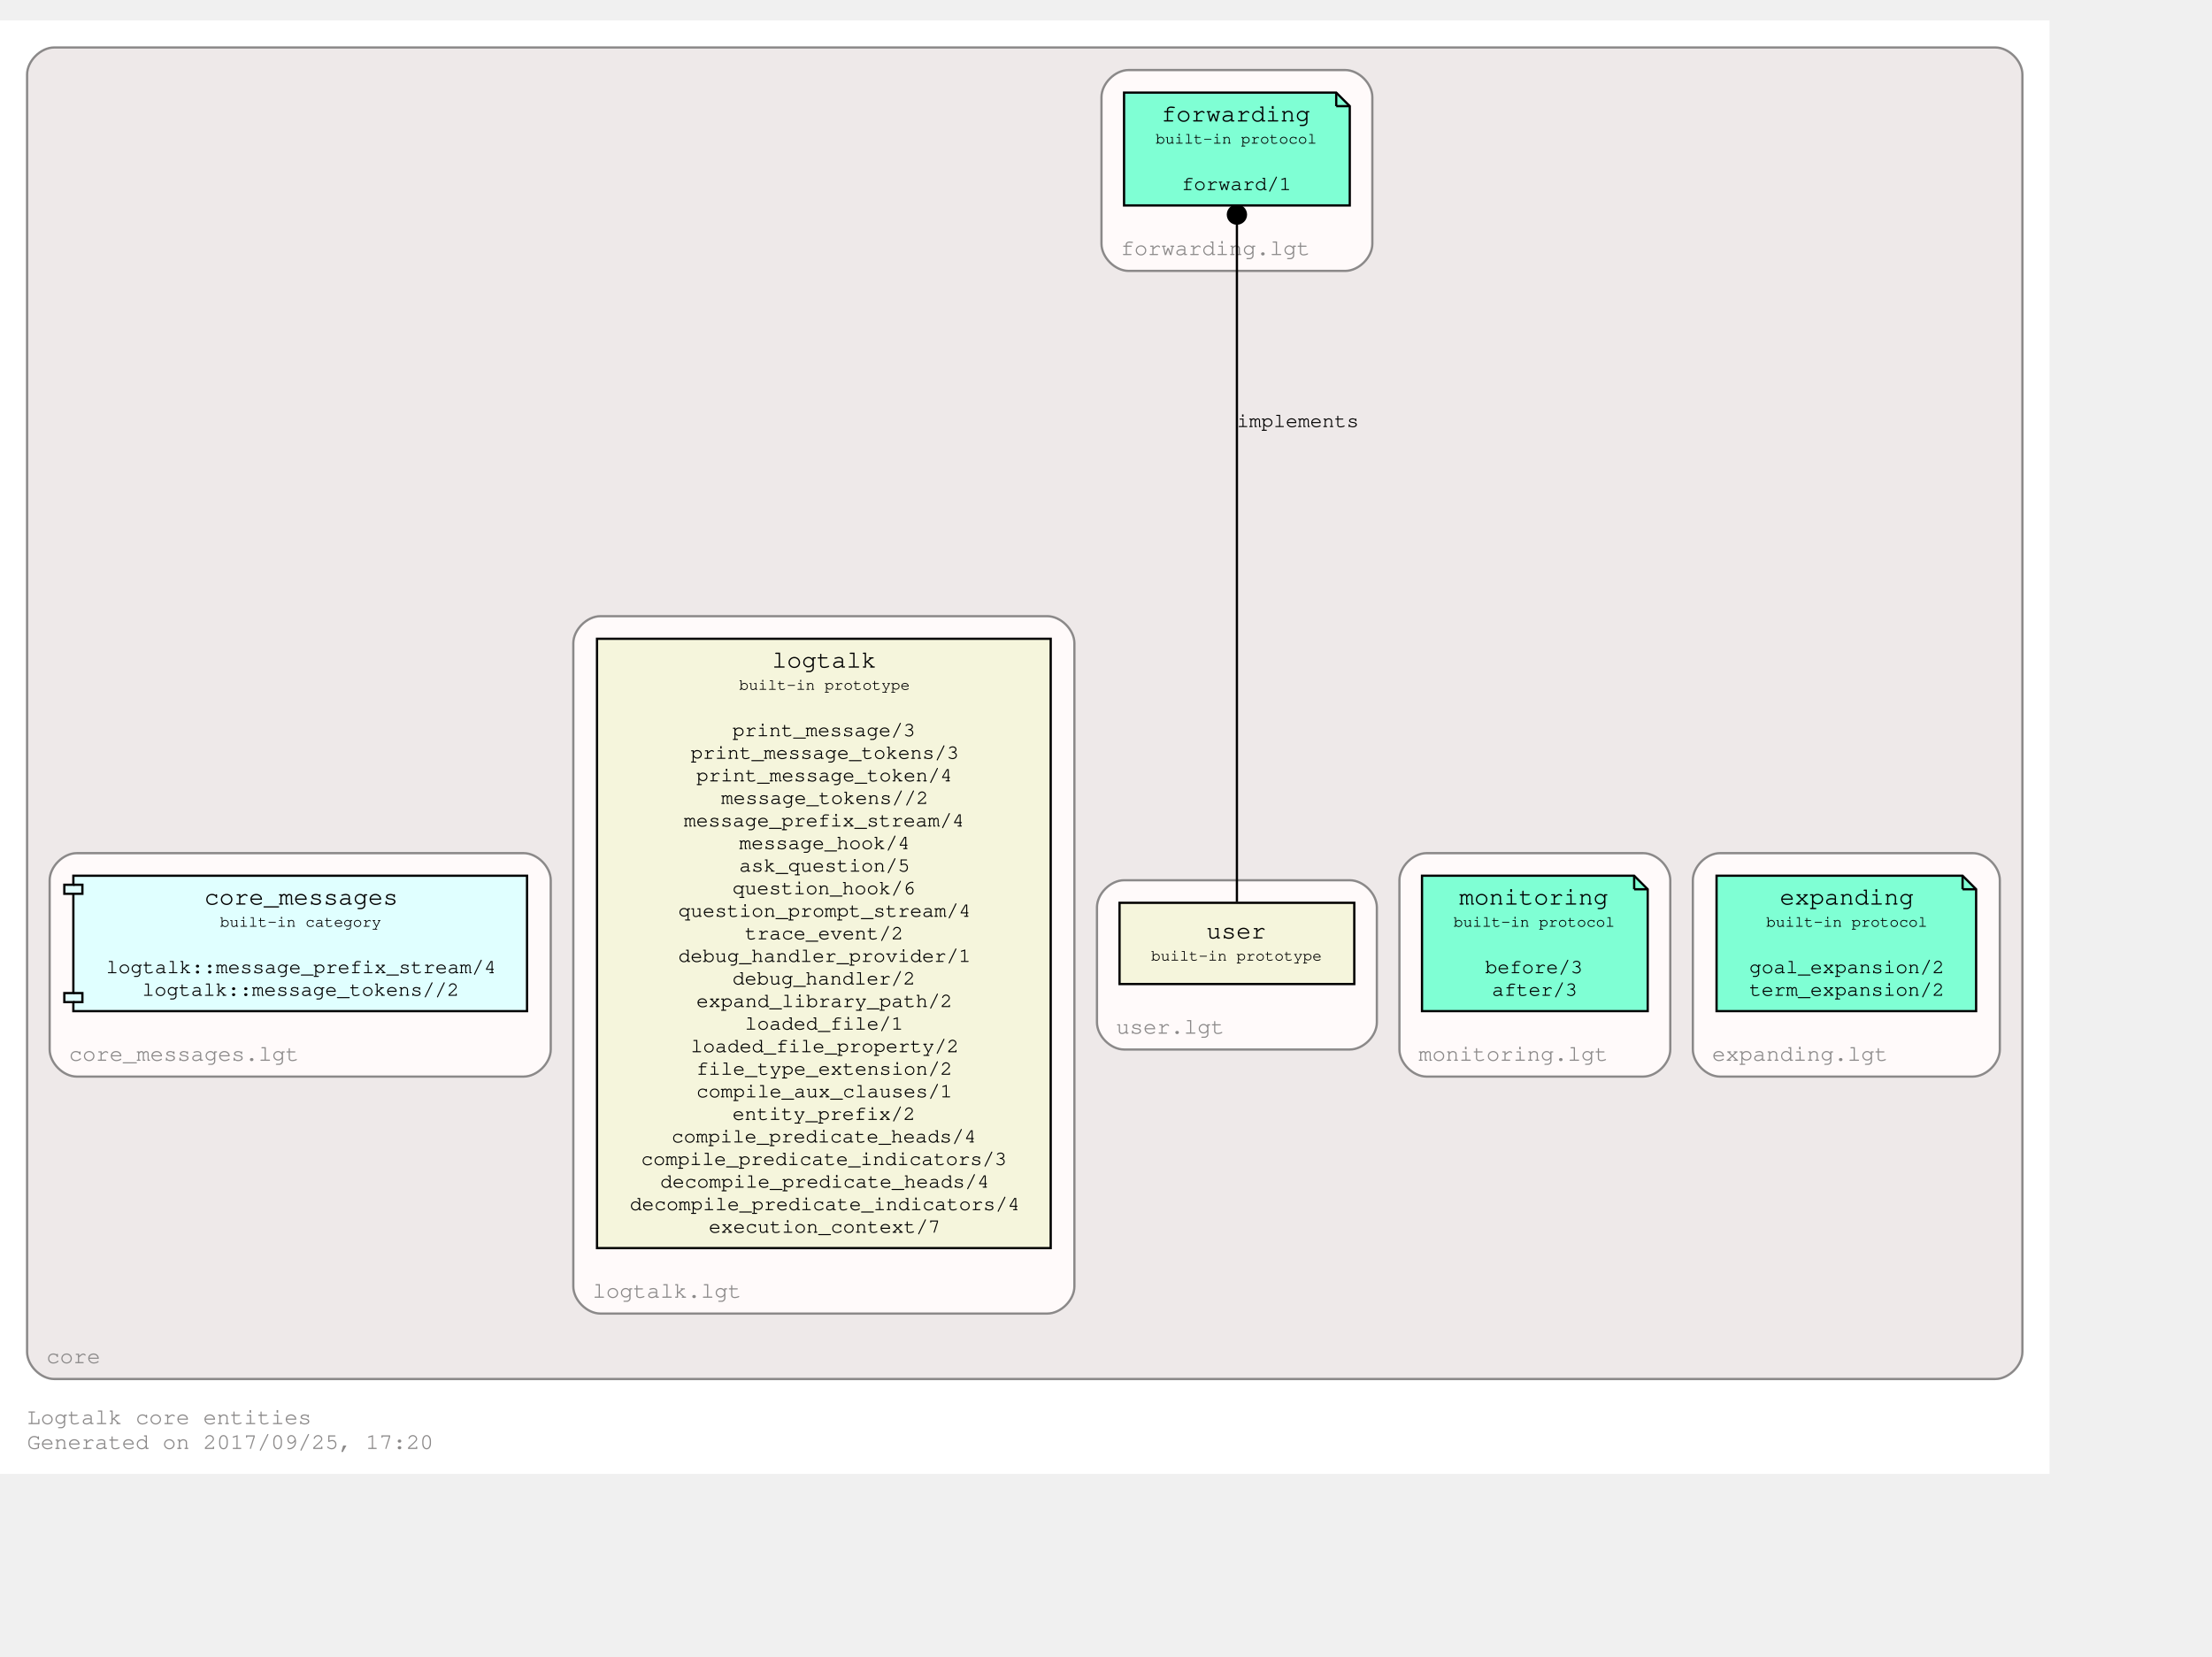
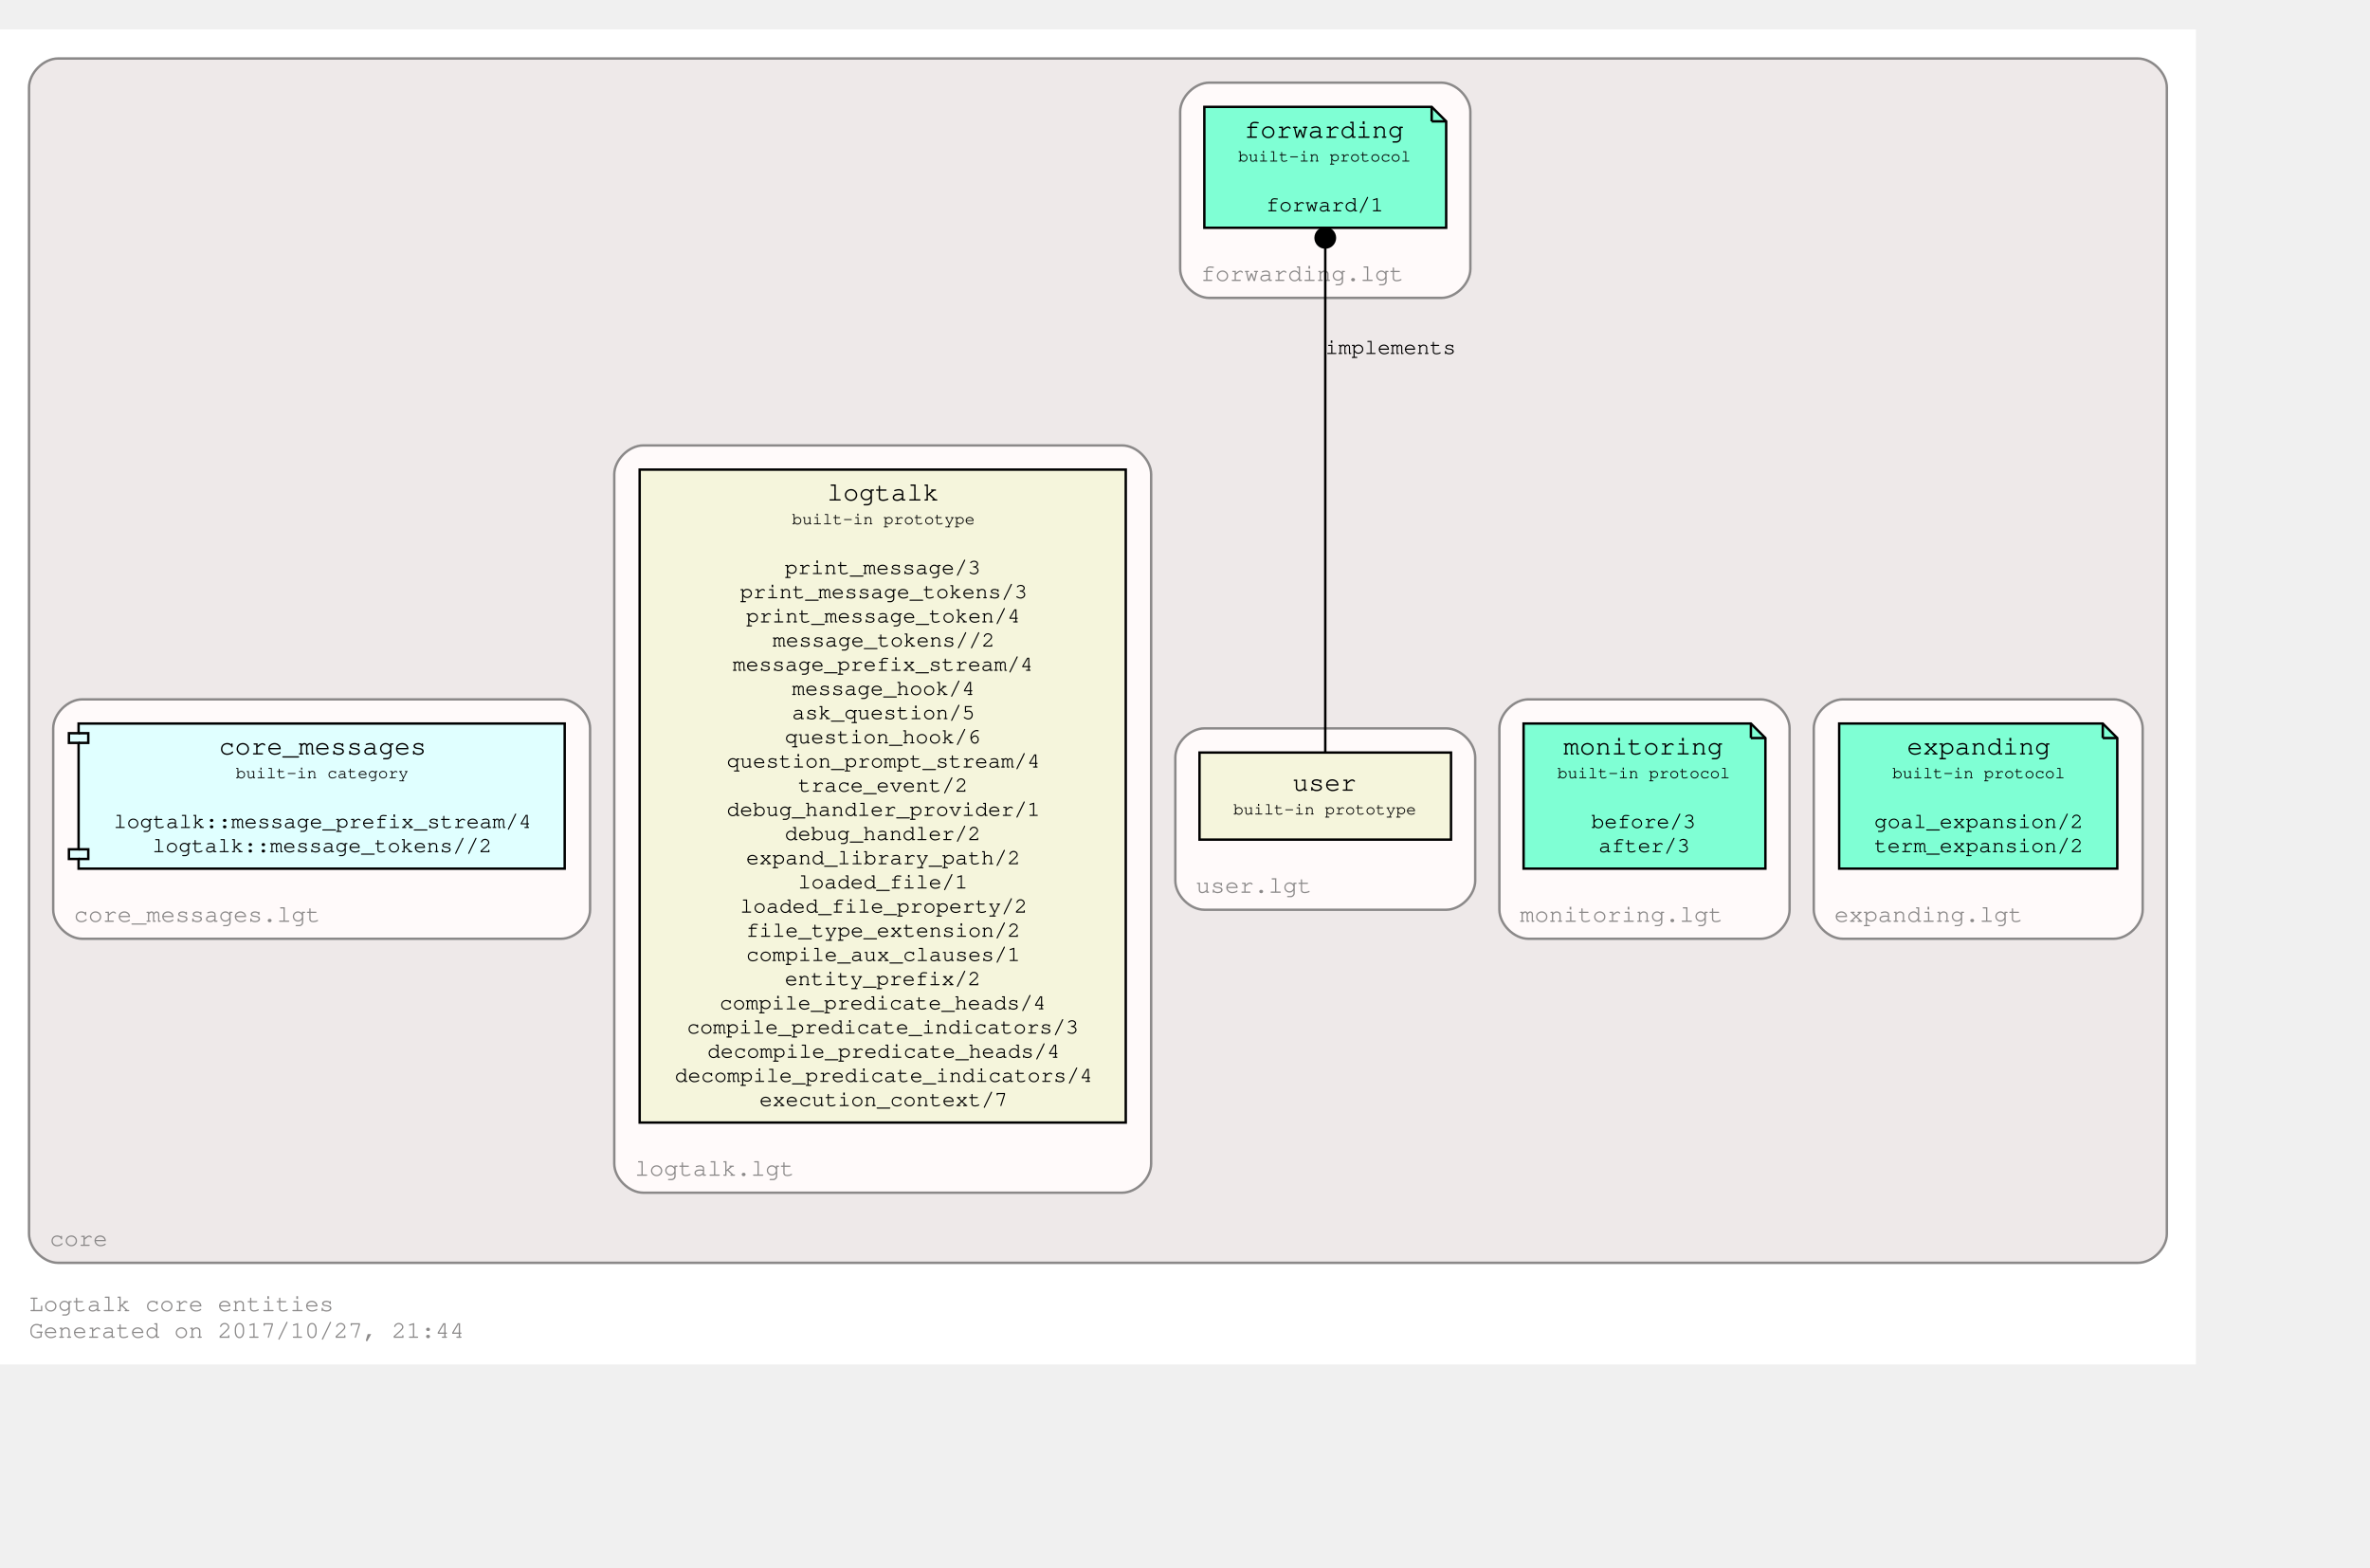
- <svg xmlns="http://www.w3.org/2000/svg" xmlns:xlink="http://www.w3.org/1999/xlink" width="1052pt" height="788pt" viewBox="72.00 72.00 980.00 716.00">
-   <g id="graph0" class="graph" transform="scale(1 1) rotate(0) translate(76 712)">
-     <polygon fill="white" stroke="transparent" points="-4,4 -4,-640 904,-640 904,4 -4,4" />
+ <svg xmlns="http://www.w3.org/2000/svg" xmlns:xlink="http://www.w3.org/1999/xlink" width="1052pt" height="696pt" viewBox="72.00 72.00 980.00 624.00">
+   <g id="graph0" class="graph" transform="scale(1 1) rotate(0) translate(76 620)">
+     <polygon fill="white" stroke="none" points="-4,4 -4,-548 904,-548 904,4 -4,4" />
    <text text-anchor="start" x="8" y="-18" font-family="Courier,monospace" font-size="10.00" fill="#8b8989">Logtalk core entities</text>
-     <text text-anchor="start" x="8" y="-7" font-family="Courier,monospace" font-size="10.00" fill="#8b8989">Generated on 2017/09/25, 17:20</text>
+     <text text-anchor="start" x="8" y="-7" font-family="Courier,monospace" font-size="10.00" fill="#8b8989">Generated on 2017/10/27, 21:44</text>
    <g id="clust1" class="cluster">
      <g id="a_clust1">
        <a xlink:href="https://github.com/LogtalkDotOrg/logtalk3/tree/master/core/" xlink:title="https://github.com/LogtalkDotOrg/logtalk3/tree/master/core/">
-           <path fill="#eee9e9" stroke="#8b8989" d="M20,-38C20,-38 880,-38 880,-38 886,-38 892,-44 892,-50 892,-50 892,-616 892,-616 892,-622 886,-628 880,-628 880,-628 20,-628 20,-628 14,-628 8,-622 8,-616 8,-616 8,-50 8,-50 8,-44 14,-38 20,-38" />
+           <path fill="#eee9e9" stroke="#8b8989" d="M20,-38C20,-38 880,-38 880,-38 886,-38 892,-44 892,-50 892,-50 892,-524 892,-524 892,-530 886,-536 880,-536 880,-536 20,-536 20,-536 14,-536 8,-530 8,-524 8,-524 8,-50 8,-50 8,-44 14,-38 20,-38" />
          <text text-anchor="middle" x="28.5" y="-45" font-family="Courier,monospace" font-size="10.00" fill="#8b8989">core</text>
        </a>
      </g>
    </g>
    <g id="clust2" class="cluster">
      <g id="a_clust2">
        <a xlink:href="https://github.com/LogtalkDotOrg/logtalk3/tree/master/core/expanding.lgt" xlink:title="https://github.com/LogtalkDotOrg/logtalk3/tree/master/core/expanding.lgt">
          <path fill="snow" stroke="#8b8989" d="M758,-172C758,-172 870,-172 870,-172 876,-172 882,-178 882,-184 882,-184 882,-259 882,-259 882,-265 876,-271 870,-271 870,-271 758,-271 758,-271 752,-271 746,-265 746,-259 746,-259 746,-184 746,-184 746,-178 752,-172 758,-172" />
          <text text-anchor="middle" x="793.5" y="-179" font-family="Courier,monospace" font-size="10.00" fill="#8b8989">expanding.lgt</text>
        </a>
      </g>
    </g>
    <g id="clust3" class="cluster">
      <g id="a_clust3">
        <a xlink:href="https://github.com/LogtalkDotOrg/logtalk3/tree/master/core/monitoring.lgt" xlink:title="https://github.com/LogtalkDotOrg/logtalk3/tree/master/core/monitoring.lgt">
          <path fill="snow" stroke="#8b8989" d="M628,-172C628,-172 724,-172 724,-172 730,-172 736,-178 736,-184 736,-184 736,-259 736,-259 736,-265 730,-271 724,-271 724,-271 628,-271 628,-271 622,-271 616,-265 616,-259 616,-259 616,-184 616,-184 616,-178 622,-172 628,-172" />
          <text text-anchor="middle" x="666.5" y="-179" font-family="Courier,monospace" font-size="10.00" fill="#8b8989">monitoring.lgt</text>
        </a>
      </g>
    </g>
    <g id="clust4" class="cluster">
      <g id="a_clust4">
        <a xlink:href="https://github.com/LogtalkDotOrg/logtalk3/tree/master/core/forwarding.lgt" xlink:title="https://github.com/LogtalkDotOrg/logtalk3/tree/master/core/forwarding.lgt">
-           <path fill="snow" stroke="#8b8989" d="M496,-529C496,-529 592,-529 592,-529 598,-529 604,-535 604,-541 604,-541 604,-606 604,-606 604,-612 598,-618 592,-618 592,-618 496,-618 496,-618 490,-618 484,-612 484,-606 484,-606 484,-541 484,-541 484,-535 490,-529 496,-529" />
-           <text text-anchor="middle" x="534.5" y="-536" font-family="Courier,monospace" font-size="10.00" fill="#8b8989">forwarding.lgt</text>
+           <path fill="snow" stroke="#8b8989" d="M496,-437C496,-437 592,-437 592,-437 598,-437 604,-443 604,-449 604,-449 604,-514 604,-514 604,-520 598,-526 592,-526 592,-526 496,-526 496,-526 490,-526 484,-520 484,-514 484,-514 484,-449 484,-449 484,-443 490,-437 496,-437" />
+           <text text-anchor="middle" x="534.5" y="-444" font-family="Courier,monospace" font-size="10.00" fill="#8b8989">forwarding.lgt</text>
        </a>
      </g>
    </g>
    <g id="clust5" class="cluster">
      <g id="a_clust5">
        <a xlink:href="https://github.com/LogtalkDotOrg/logtalk3/tree/master/core/user.lgt" xlink:title="https://github.com/LogtalkDotOrg/logtalk3/tree/master/core/user.lgt">
          <path fill="snow" stroke="#8b8989" d="M494,-184C494,-184 594,-184 594,-184 600,-184 606,-190 606,-196 606,-196 606,-247 606,-247 606,-253 600,-259 594,-259 594,-259 494,-259 494,-259 488,-259 482,-253 482,-247 482,-247 482,-196 482,-196 482,-190 488,-184 494,-184" />
          <text text-anchor="middle" x="514.5" y="-191" font-family="Courier,monospace" font-size="10.00" fill="#8b8989">user.lgt</text>
        </a>
      </g>
    </g>
    <g id="clust6" class="cluster">
      <g id="a_clust6">
        <a xlink:href="https://github.com/LogtalkDotOrg/logtalk3/tree/master/core/logtalk.lgt" xlink:title="https://github.com/LogtalkDotOrg/logtalk3/tree/master/core/logtalk.lgt">
          <path fill="snow" stroke="#8b8989" d="M262,-67C262,-67 460,-67 460,-67 466,-67 472,-73 472,-79 472,-79 472,-364 472,-364 472,-370 466,-376 460,-376 460,-376 262,-376 262,-376 256,-376 250,-370 250,-364 250,-364 250,-79 250,-79 250,-73 256,-67 262,-67" />
          <text text-anchor="middle" x="291.5" y="-74" font-family="Courier,monospace" font-size="10.00" fill="#8b8989">logtalk.lgt</text>
        </a>
      </g>
    </g>
    <g id="clust7" class="cluster">
      <g id="a_clust7">
        <a xlink:href="https://github.com/LogtalkDotOrg/logtalk3/tree/master/core/core_messages.lgt" xlink:title="https://github.com/LogtalkDotOrg/logtalk3/tree/master/core/core_messages.lgt">
          <path fill="snow" stroke="#8b8989" d="M30,-172C30,-172 228,-172 228,-172 234,-172 240,-178 240,-184 240,-184 240,-259 240,-259 240,-265 234,-271 228,-271 228,-271 30,-271 30,-271 24,-271 18,-265 18,-259 18,-259 18,-184 18,-184 18,-178 24,-172 30,-172" />
          <text text-anchor="middle" x="77.5" y="-179" font-family="Courier,monospace" font-size="10.00" fill="#8b8989">core_messages.lgt</text>
        </a>
      </g>
    </g>
    <g id="node1" class="node">
      <g id="a_node1">
        <a xlink:href="http://logtalk.org/library/expanding_0.html" xlink:title="http://logtalk.org/library/expanding_0.html">
          <polygon fill="aquamarine" stroke="black" points="865.5,-261 756.5,-261 756.5,-201 871.5,-201 871.5,-255 865.5,-261" />
          <polyline fill="none" stroke="black" points="865.5,-261 865.5,-255 " />
          <polyline fill="none" stroke="black" points="871.5,-255 865.5,-255 " />
          <text text-anchor="start" x="765" y="-248.8" font-family="Courier,monospace" font-size="9.00"> </text>
          <text text-anchor="start" x="784.5" y="-248.2" font-family="Courier,monospace" font-size="11.00">expanding</text>
          <text text-anchor="start" x="858" y="-248.8" font-family="Courier,monospace" font-size="9.00"> </text>
          <text text-anchor="start" x="765" y="-237.8" font-family="Courier,monospace" font-size="9.00"> </text>
          <text text-anchor="start" x="778.5" y="-238.4" font-family="Courier,monospace" font-size="7.00">built-in protocol</text>
          <text text-anchor="start" x="858" y="-237.8" font-family="Courier,monospace" font-size="9.00"> </text>
          <text text-anchor="start" x="765" y="-227.8" font-family="Courier,monospace" font-size="9.00"> </text>
          <text text-anchor="start" x="765" y="-217.8" font-family="Courier,monospace" font-size="9.00"> </text>
          <text text-anchor="start" x="771" y="-217.8" font-family="Courier,monospace" font-size="9.00">goal_expansion/2</text>
          <text text-anchor="start" x="858" y="-217.8" font-family="Courier,monospace" font-size="9.00"> </text>
          <text text-anchor="start" x="765" y="-207.8" font-family="Courier,monospace" font-size="9.00"> </text>
          <text text-anchor="start" x="771" y="-207.8" font-family="Courier,monospace" font-size="9.00">term_expansion/2</text>
          <text text-anchor="start" x="858" y="-207.8" font-family="Courier,monospace" font-size="9.00"> </text>
        </a>
      </g>
    </g>
    <g id="node2" class="node">
      <g id="a_node2">
        <a xlink:href="http://logtalk.org/library/monitoring_0.html" xlink:title="http://logtalk.org/library/monitoring_0.html">
          <polygon fill="aquamarine" stroke="black" points="720,-261 626,-261 626,-201 726,-201 726,-255 720,-261" />
          <polyline fill="none" stroke="black" points="720,-261 720,-255 " />
          <polyline fill="none" stroke="black" points="726,-255 720,-255 " />
          <text text-anchor="start" x="634" y="-248.8" font-family="Courier,monospace" font-size="9.00"> </text>
          <text text-anchor="start" x="642.5" y="-248.2" font-family="Courier,monospace" font-size="11.00">monitoring</text>
          <text text-anchor="start" x="712" y="-248.8" font-family="Courier,monospace" font-size="9.00"> </text>
          <text text-anchor="start" x="634" y="-237.8" font-family="Courier,monospace" font-size="9.00"> </text>
          <text text-anchor="start" x="640" y="-238.4" font-family="Courier,monospace" font-size="7.00">built-in protocol</text>
          <text text-anchor="start" x="712" y="-237.8" font-family="Courier,monospace" font-size="9.00"> </text>
          <text text-anchor="start" x="634" y="-227.8" font-family="Courier,monospace" font-size="9.00"> </text>
          <text text-anchor="start" x="634" y="-217.8" font-family="Courier,monospace" font-size="9.00"> </text>
          <text text-anchor="start" x="654" y="-217.8" font-family="Courier,monospace" font-size="9.00">before/3</text>
          <text text-anchor="start" x="712" y="-217.8" font-family="Courier,monospace" font-size="9.00"> </text>
          <text text-anchor="start" x="634" y="-207.8" font-family="Courier,monospace" font-size="9.00"> </text>
          <text text-anchor="start" x="657" y="-207.8" font-family="Courier,monospace" font-size="9.00">after/3</text>
          <text text-anchor="start" x="712" y="-207.8" font-family="Courier,monospace" font-size="9.00"> </text>
        </a>
      </g>
    </g>
    <g id="node3" class="node">
      <g id="a_node3">
        <a xlink:href="http://logtalk.org/library/forwarding_0.html" xlink:title="http://logtalk.org/library/forwarding_0.html">
-           <polygon fill="aquamarine" stroke="black" points="588,-608 494,-608 494,-558 594,-558 594,-602 588,-608" />
-           <polyline fill="none" stroke="black" points="588,-608 588,-602 " />
-           <polyline fill="none" stroke="black" points="594,-602 588,-602 " />
-           <text text-anchor="start" x="502" y="-595.8" font-family="Courier,monospace" font-size="9.00"> </text>
-           <text text-anchor="start" x="510.5" y="-595.2" font-family="Courier,monospace" font-size="11.00">forwarding</text>
-           <text text-anchor="start" x="580" y="-595.8" font-family="Courier,monospace" font-size="9.00"> </text>
-           <text text-anchor="start" x="502" y="-584.8" font-family="Courier,monospace" font-size="9.00"> </text>
-           <text text-anchor="start" x="508" y="-585.4" font-family="Courier,monospace" font-size="7.00">built-in protocol</text>
-           <text text-anchor="start" x="580" y="-584.8" font-family="Courier,monospace" font-size="9.00"> </text>
-           <text text-anchor="start" x="502" y="-574.8" font-family="Courier,monospace" font-size="9.00"> </text>
-           <text text-anchor="start" x="502" y="-564.8" font-family="Courier,monospace" font-size="9.00"> </text>
-           <text text-anchor="start" x="519.5" y="-564.8" font-family="Courier,monospace" font-size="9.00">forward/1</text>
-           <text text-anchor="start" x="580" y="-564.8" font-family="Courier,monospace" font-size="9.00"> </text>
+           <polygon fill="aquamarine" stroke="black" points="588,-516 494,-516 494,-466 594,-466 594,-510 588,-516" />
+           <polyline fill="none" stroke="black" points="588,-516 588,-510 " />
+           <polyline fill="none" stroke="black" points="594,-510 588,-510 " />
+           <text text-anchor="start" x="502" y="-503.8" font-family="Courier,monospace" font-size="9.00"> </text>
+           <text text-anchor="start" x="510.5" y="-503.2" font-family="Courier,monospace" font-size="11.00">forwarding</text>
+           <text text-anchor="start" x="580" y="-503.8" font-family="Courier,monospace" font-size="9.00"> </text>
+           <text text-anchor="start" x="502" y="-492.8" font-family="Courier,monospace" font-size="9.00"> </text>
+           <text text-anchor="start" x="508" y="-493.4" font-family="Courier,monospace" font-size="7.00">built-in protocol</text>
+           <text text-anchor="start" x="580" y="-492.8" font-family="Courier,monospace" font-size="9.00"> </text>
+           <text text-anchor="start" x="502" y="-482.8" font-family="Courier,monospace" font-size="9.00"> </text>
+           <text text-anchor="start" x="502" y="-472.8" font-family="Courier,monospace" font-size="9.00"> </text>
+           <text text-anchor="start" x="519.5" y="-472.8" font-family="Courier,monospace" font-size="9.00">forward/1</text>
+           <text text-anchor="start" x="580" y="-472.8" font-family="Courier,monospace" font-size="9.00"> </text>
        </a>
      </g>
    </g>
    <g id="node4" class="node">
      <g id="a_node4">
        <a xlink:href="http://logtalk.org/library/user_0.html" xlink:title="http://logtalk.org/library/user_0.html">
          <polygon fill="beige" stroke="black" points="596,-249 492,-249 492,-213 596,-213 596,-249" />
          <text text-anchor="start" x="500" y="-233.8" font-family="Courier,monospace" font-size="9.00"> </text>
          <text text-anchor="start" x="530.5" y="-233.2" font-family="Courier,monospace" font-size="11.00">user</text>
          <text text-anchor="start" x="582" y="-233.8" font-family="Courier,monospace" font-size="9.00"> </text>
          <text text-anchor="start" x="500" y="-222.8" font-family="Courier,monospace" font-size="9.00"> </text>
          <text text-anchor="start" x="506" y="-223.4" font-family="Courier,monospace" font-size="7.00">built-in prototype</text>
          <text text-anchor="start" x="582" y="-222.8" font-family="Courier,monospace" font-size="9.00"> </text>
        </a>
      </g>
    </g>
    <g id="edge1" class="edge">
      <g id="a_edge1">
        <a xlink:title="implements">
-           <path fill="none" stroke="black" d="M544,-249.429C544,-305.841 544,-476.741 544,-549.56" />
-           <ellipse fill="black" stroke="black" cx="544" cy="-553.94" rx="4" ry="4" />
-         </a>
-       </g>
-       <text text-anchor="start" x="544" y="-459.8" font-family="Courier,monospace" font-size="9.00">implements</text>
+           <path fill="none" stroke="black" d="M544,-249.329C544,-291.992 544,-402.638 544,-457.781" />
+           <ellipse fill="black" stroke="black" cx="544" cy="-461.818" rx="4" ry="4" />
+         </a>
+       </g>
+       <text text-anchor="start" x="544" y="-413.8" font-family="Courier,monospace" font-size="9.00">implements</text>
    </g>
    <g id="node5" class="node">
      <g id="a_node5">
        <a xlink:href="http://logtalk.org/library/logtalk_0.html" xlink:title="http://logtalk.org/library/logtalk_0.html">
          <polygon fill="beige" stroke="black" points="461.5,-366 260.5,-366 260.5,-96 461.5,-96 461.5,-366" />
          <text text-anchor="start" x="269" y="-353.8" font-family="Courier,monospace" font-size="9.00"> </text>
          <text text-anchor="start" x="338" y="-353.2" font-family="Courier,monospace" font-size="11.00">logtalk</text>
          <text text-anchor="start" x="448" y="-353.8" font-family="Courier,monospace" font-size="9.00"> </text>
          <text text-anchor="start" x="269" y="-342.8" font-family="Courier,monospace" font-size="9.00"> </text>
          <text text-anchor="start" x="323.5" y="-343.4" font-family="Courier,monospace" font-size="7.00">built-in prototype</text>
          <text text-anchor="start" x="448" y="-342.8" font-family="Courier,monospace" font-size="9.00"> </text>
          <text text-anchor="start" x="269" y="-332.8" font-family="Courier,monospace" font-size="9.00"> </text>
          <text text-anchor="start" x="269" y="-322.8" font-family="Courier,monospace" font-size="9.00"> </text>
          <text text-anchor="start" x="320.5" y="-322.8" font-family="Courier,monospace" font-size="9.00">print_message/3</text>
          <text text-anchor="start" x="448" y="-322.8" font-family="Courier,monospace" font-size="9.00"> </text>
          <text text-anchor="start" x="269" y="-312.8" font-family="Courier,monospace" font-size="9.00"> </text>
          <text text-anchor="start" x="302" y="-312.8" font-family="Courier,monospace" font-size="9.00">print_message_tokens/3</text>
          <text text-anchor="start" x="448" y="-312.8" font-family="Courier,monospace" font-size="9.00"> </text>
          <text text-anchor="start" x="269" y="-302.8" font-family="Courier,monospace" font-size="9.00"> </text>
          <text text-anchor="start" x="304.5" y="-302.8" font-family="Courier,monospace" font-size="9.00">print_message_token/4</text>
          <text text-anchor="start" x="448" y="-302.8" font-family="Courier,monospace" font-size="9.00"> </text>
          <text text-anchor="start" x="269" y="-292.8" font-family="Courier,monospace" font-size="9.00"> </text>
          <text text-anchor="start" x="315.5" y="-292.8" font-family="Courier,monospace" font-size="9.00">message_tokens//2</text>
          <text text-anchor="start" x="448" y="-292.8" font-family="Courier,monospace" font-size="9.00"> </text>
          <text text-anchor="start" x="269" y="-282.8" font-family="Courier,monospace" font-size="9.00"> </text>
          <text text-anchor="start" x="299" y="-282.8" font-family="Courier,monospace" font-size="9.00">message_prefix_stream/4</text>
          <text text-anchor="start" x="448" y="-282.8" font-family="Courier,monospace" font-size="9.00"> </text>
          <text text-anchor="start" x="269" y="-272.8" font-family="Courier,monospace" font-size="9.00"> </text>
          <text text-anchor="start" x="323.5" y="-272.8" font-family="Courier,monospace" font-size="9.00">message_hook/4</text>
          <text text-anchor="start" x="448" y="-272.8" font-family="Courier,monospace" font-size="9.00"> </text>
          <text text-anchor="start" x="269" y="-262.8" font-family="Courier,monospace" font-size="9.00"> </text>
          <text text-anchor="start" x="323.5" y="-262.8" font-family="Courier,monospace" font-size="9.00">ask_question/5</text>
          <text text-anchor="start" x="448" y="-262.8" font-family="Courier,monospace" font-size="9.00"> </text>
          <text text-anchor="start" x="269" y="-252.8" font-family="Courier,monospace" font-size="9.00"> </text>
          <text text-anchor="start" x="320.5" y="-252.8" font-family="Courier,monospace" font-size="9.00">question_hook/6</text>
          <text text-anchor="start" x="448" y="-252.8" font-family="Courier,monospace" font-size="9.00"> </text>
          <text text-anchor="start" x="269" y="-242.8" font-family="Courier,monospace" font-size="9.00"> </text>
          <text text-anchor="start" x="296.5" y="-242.8" font-family="Courier,monospace" font-size="9.00">question_prompt_stream/4</text>
          <text text-anchor="start" x="448" y="-242.8" font-family="Courier,monospace" font-size="9.00"> </text>
          <text text-anchor="start" x="269" y="-232.8" font-family="Courier,monospace" font-size="9.00"> </text>
          <text text-anchor="start" x="326" y="-232.8" font-family="Courier,monospace" font-size="9.00">trace_event/2</text>
          <text text-anchor="start" x="448" y="-232.8" font-family="Courier,monospace" font-size="9.00"> </text>
          <text text-anchor="start" x="269" y="-222.8" font-family="Courier,monospace" font-size="9.00"> </text>
          <text text-anchor="start" x="296.5" y="-222.8" font-family="Courier,monospace" font-size="9.00">debug_handler_provider/1</text>
          <text text-anchor="start" x="448" y="-222.8" font-family="Courier,monospace" font-size="9.00"> </text>
          <text text-anchor="start" x="269" y="-212.8" font-family="Courier,monospace" font-size="9.00"> </text>
          <text text-anchor="start" x="320.5" y="-212.8" font-family="Courier,monospace" font-size="9.00">debug_handler/2</text>
          <text text-anchor="start" x="448" y="-212.8" font-family="Courier,monospace" font-size="9.00"> </text>
          <text text-anchor="start" x="269" y="-202.8" font-family="Courier,monospace" font-size="9.00"> </text>
          <text text-anchor="start" x="304.5" y="-202.8" font-family="Courier,monospace" font-size="9.00">expand_library_path/2</text>
          <text text-anchor="start" x="448" y="-202.8" font-family="Courier,monospace" font-size="9.00"> </text>
          <text text-anchor="start" x="269" y="-192.8" font-family="Courier,monospace" font-size="9.00"> </text>
          <text text-anchor="start" x="326" y="-192.8" font-family="Courier,monospace" font-size="9.00">loaded_file/1</text>
          <text text-anchor="start" x="448" y="-192.8" font-family="Courier,monospace" font-size="9.00"> </text>
          <text text-anchor="start" x="269" y="-182.8" font-family="Courier,monospace" font-size="9.00"> </text>
          <text text-anchor="start" x="302" y="-182.8" font-family="Courier,monospace" font-size="9.00">loaded_file_property/2</text>
          <text text-anchor="start" x="448" y="-182.8" font-family="Courier,monospace" font-size="9.00"> </text>
          <text text-anchor="start" x="269" y="-172.8" font-family="Courier,monospace" font-size="9.00"> </text>
          <text text-anchor="start" x="304.5" y="-172.8" font-family="Courier,monospace" font-size="9.00">file_type_extension/2</text>
          <text text-anchor="start" x="448" y="-172.8" font-family="Courier,monospace" font-size="9.00"> </text>
          <text text-anchor="start" x="269" y="-162.8" font-family="Courier,monospace" font-size="9.00"> </text>
          <text text-anchor="start" x="304.5" y="-162.8" font-family="Courier,monospace" font-size="9.00">compile_aux_clauses/1</text>
          <text text-anchor="start" x="448" y="-162.8" font-family="Courier,monospace" font-size="9.00"> </text>
          <text text-anchor="start" x="269" y="-152.8" font-family="Courier,monospace" font-size="9.00"> </text>
          <text text-anchor="start" x="320.5" y="-152.8" font-family="Courier,monospace" font-size="9.00">entity_prefix/2</text>
          <text text-anchor="start" x="448" y="-152.8" font-family="Courier,monospace" font-size="9.00"> </text>
          <text text-anchor="start" x="269" y="-142.8" font-family="Courier,monospace" font-size="9.00"> </text>
          <text text-anchor="start" x="293.5" y="-142.8" font-family="Courier,monospace" font-size="9.00">compile_predicate_heads/4</text>
          <text text-anchor="start" x="448" y="-142.8" font-family="Courier,monospace" font-size="9.00"> </text>
          <text text-anchor="start" x="269" y="-132.8" font-family="Courier,monospace" font-size="9.00"> </text>
          <text text-anchor="start" x="280" y="-132.8" font-family="Courier,monospace" font-size="9.00">compile_predicate_indicators/3</text>
          <text text-anchor="start" x="448" y="-132.8" font-family="Courier,monospace" font-size="9.00"> </text>
          <text text-anchor="start" x="269" y="-122.8" font-family="Courier,monospace" font-size="9.00"> </text>
          <text text-anchor="start" x="288.5" y="-122.8" font-family="Courier,monospace" font-size="9.00">decompile_predicate_heads/4</text>
          <text text-anchor="start" x="448" y="-122.8" font-family="Courier,monospace" font-size="9.00"> </text>
          <text text-anchor="start" x="269" y="-112.8" font-family="Courier,monospace" font-size="9.00"> </text>
          <text text-anchor="start" x="275" y="-112.8" font-family="Courier,monospace" font-size="9.00">decompile_predicate_indicators/4</text>
          <text text-anchor="start" x="448" y="-112.8" font-family="Courier,monospace" font-size="9.00"> </text>
          <text text-anchor="start" x="269" y="-102.8" font-family="Courier,monospace" font-size="9.00"> </text>
          <text text-anchor="start" x="310" y="-102.8" font-family="Courier,monospace" font-size="9.00">execution_context/7</text>
          <text text-anchor="start" x="448" y="-102.8" font-family="Courier,monospace" font-size="9.00"> </text>
        </a>
      </g>
    </g>
    <g id="node6" class="node">
      <g id="a_node6">
        <a xlink:href="http://logtalk.org/library/core_messages_0.html" xlink:title="http://logtalk.org/library/core_messages_0.html">
          <polygon fill="lightcyan" stroke="black" points="229.5,-261 28.5,-261 28.5,-257 24.5,-257 24.5,-253 28.5,-253 28.5,-209 24.5,-209 24.5,-205 28.5,-205 28.5,-201 229.5,-201 229.5,-261" />
          <polyline fill="none" stroke="black" points="28.5,-257 32.5,-257 32.5,-253 28.5,-253 " />
          <polyline fill="none" stroke="black" points="28.5,-209 32.5,-209 32.5,-205 28.5,-205 " />
          <text text-anchor="start" x="37" y="-248.8" font-family="Courier,monospace" font-size="9.00"> </text>
          <text text-anchor="start" x="86.5" y="-248.2" font-family="Courier,monospace" font-size="11.00">core_messages</text>
          <text text-anchor="start" x="216" y="-248.8" font-family="Courier,monospace" font-size="9.00"> </text>
          <text text-anchor="start" x="37" y="-237.8" font-family="Courier,monospace" font-size="9.00"> </text>
          <text text-anchor="start" x="93.5" y="-238.4" font-family="Courier,monospace" font-size="7.00">built-in category</text>
          <text text-anchor="start" x="216" y="-237.8" font-family="Courier,monospace" font-size="9.00"> </text>
          <text text-anchor="start" x="37" y="-227.8" font-family="Courier,monospace" font-size="9.00"> </text>
          <text text-anchor="start" x="37" y="-217.8" font-family="Courier,monospace" font-size="9.00"> </text>
          <text text-anchor="start" x="43" y="-217.8" font-family="Courier,monospace" font-size="9.00">logtalk::message_prefix_stream/4</text>
          <text text-anchor="start" x="216" y="-217.8" font-family="Courier,monospace" font-size="9.00"> </text>
          <text text-anchor="start" x="37" y="-207.8" font-family="Courier,monospace" font-size="9.00"> </text>
          <text text-anchor="start" x="59" y="-207.8" font-family="Courier,monospace" font-size="9.00">logtalk::message_tokens//2</text>
          <text text-anchor="start" x="216" y="-207.8" font-family="Courier,monospace" font-size="9.00"> </text>
        </a>
      </g>
    </g>
  </g>
</svg>
